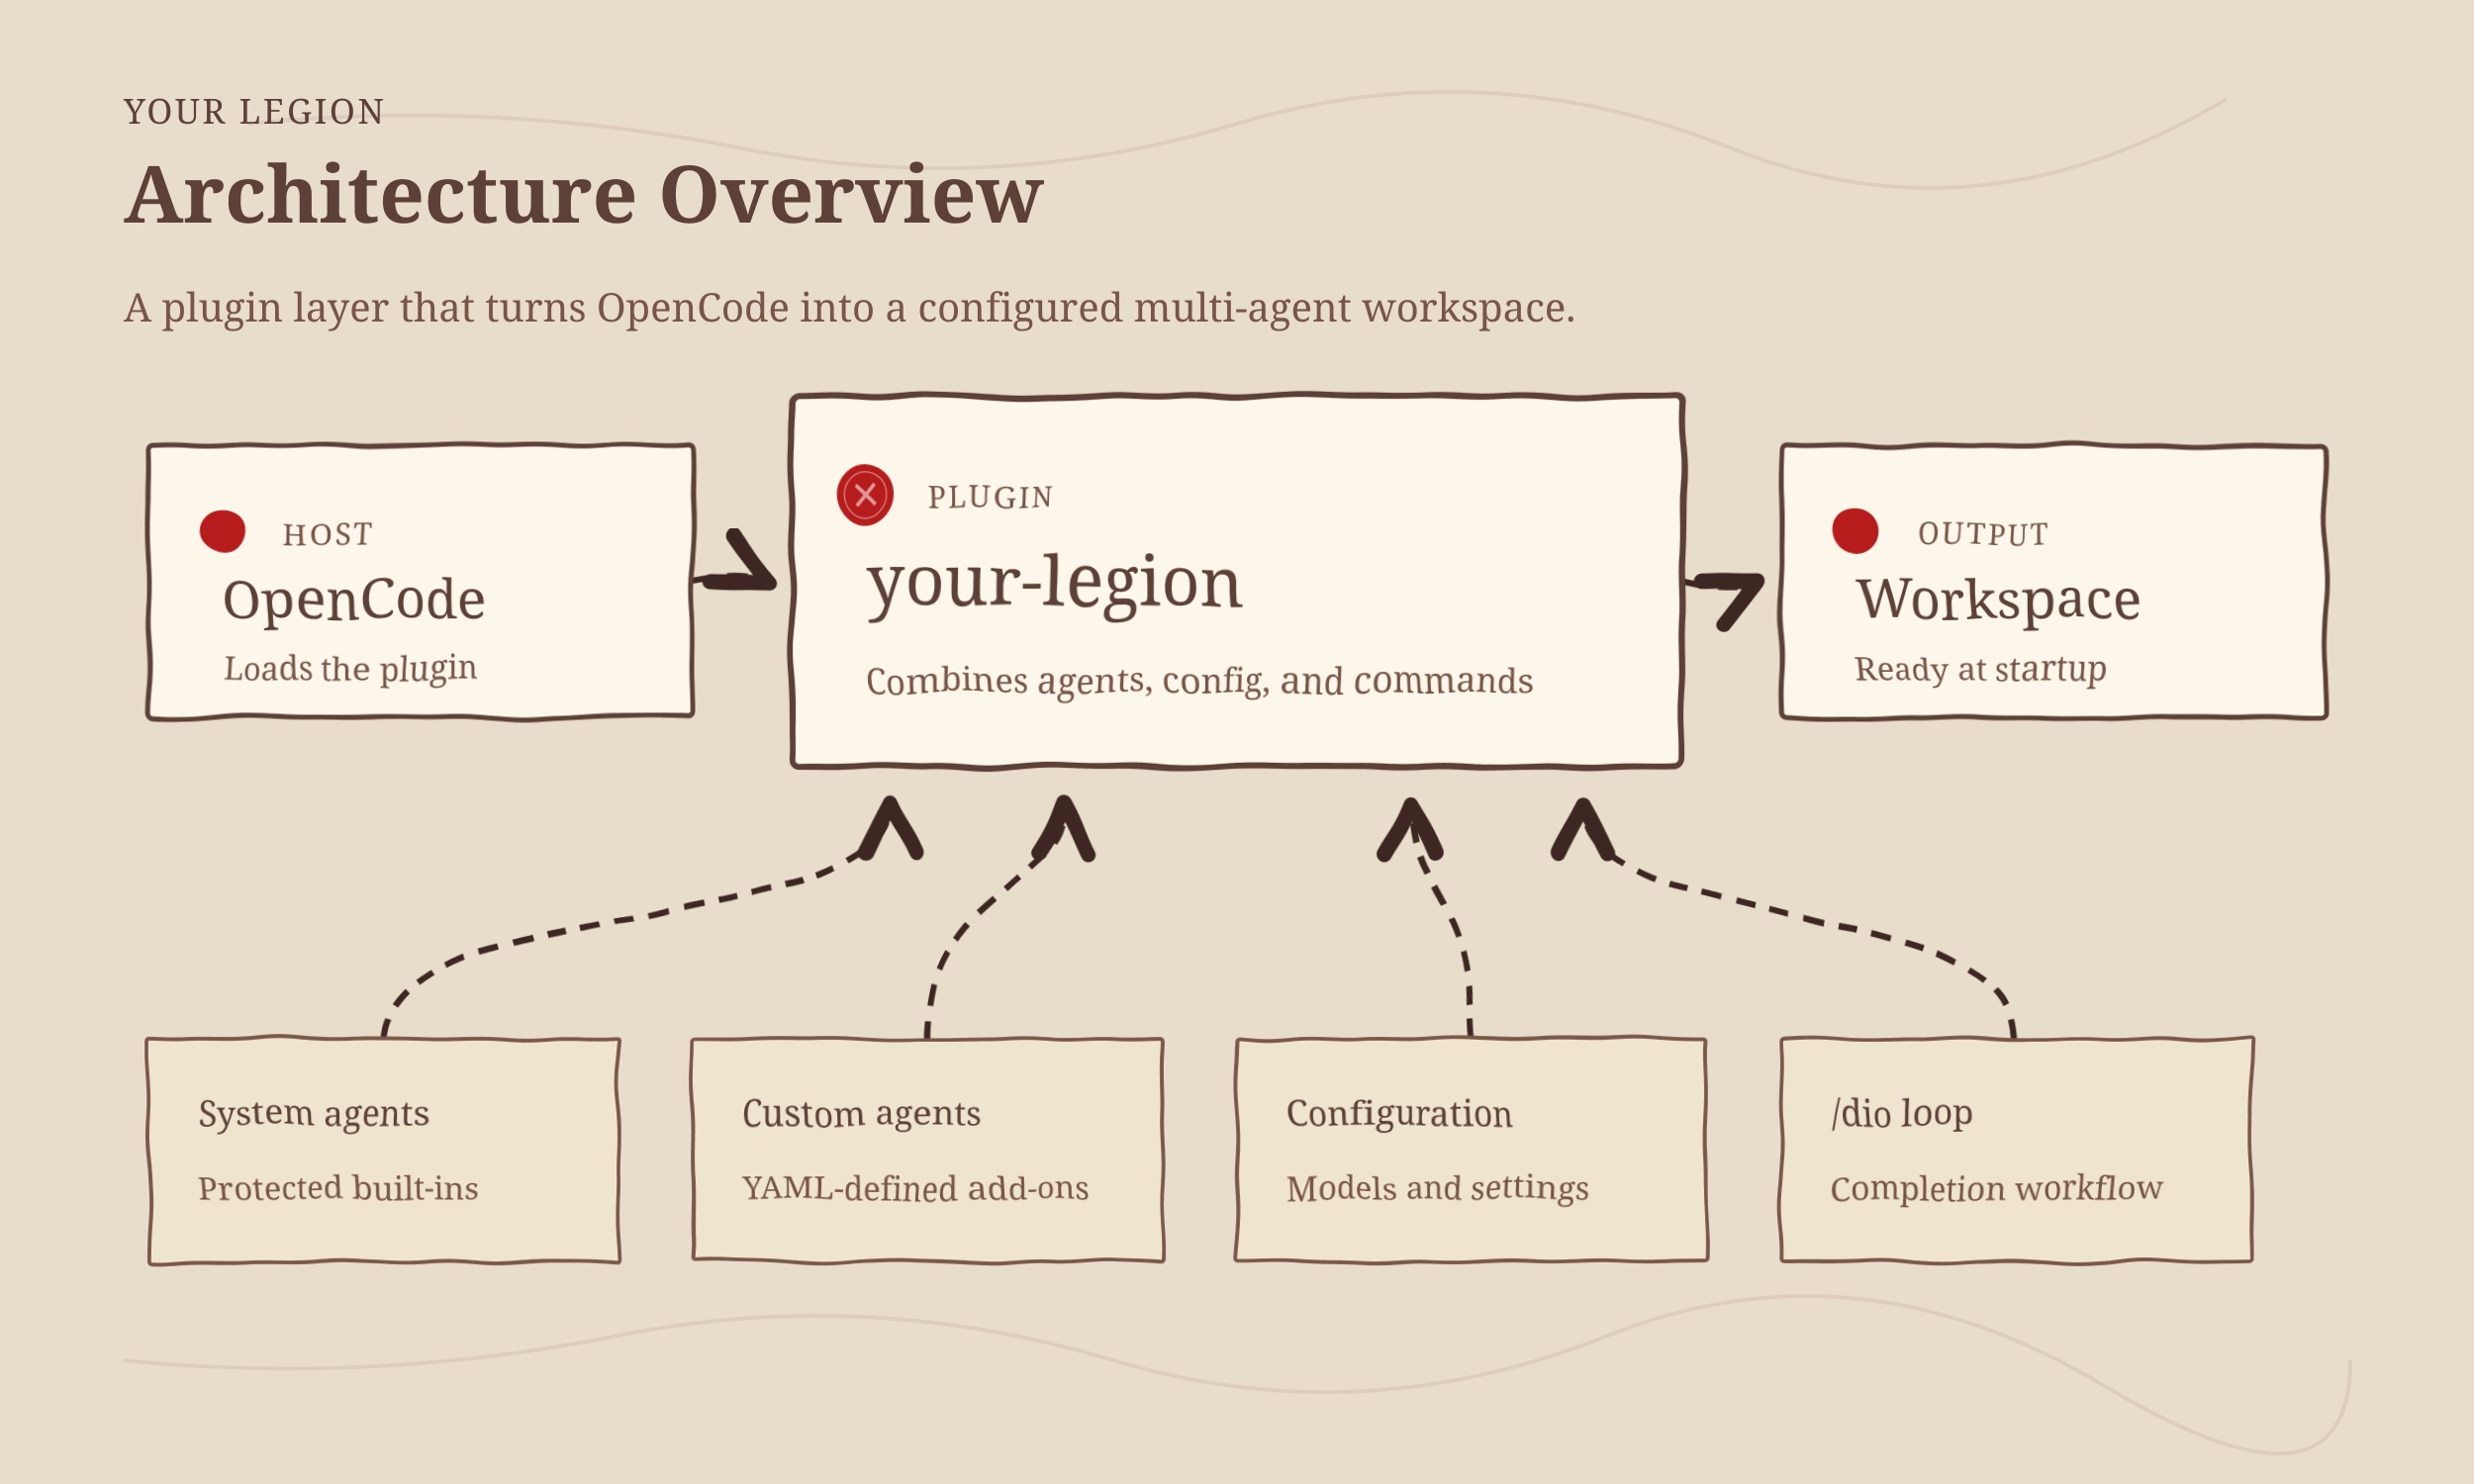
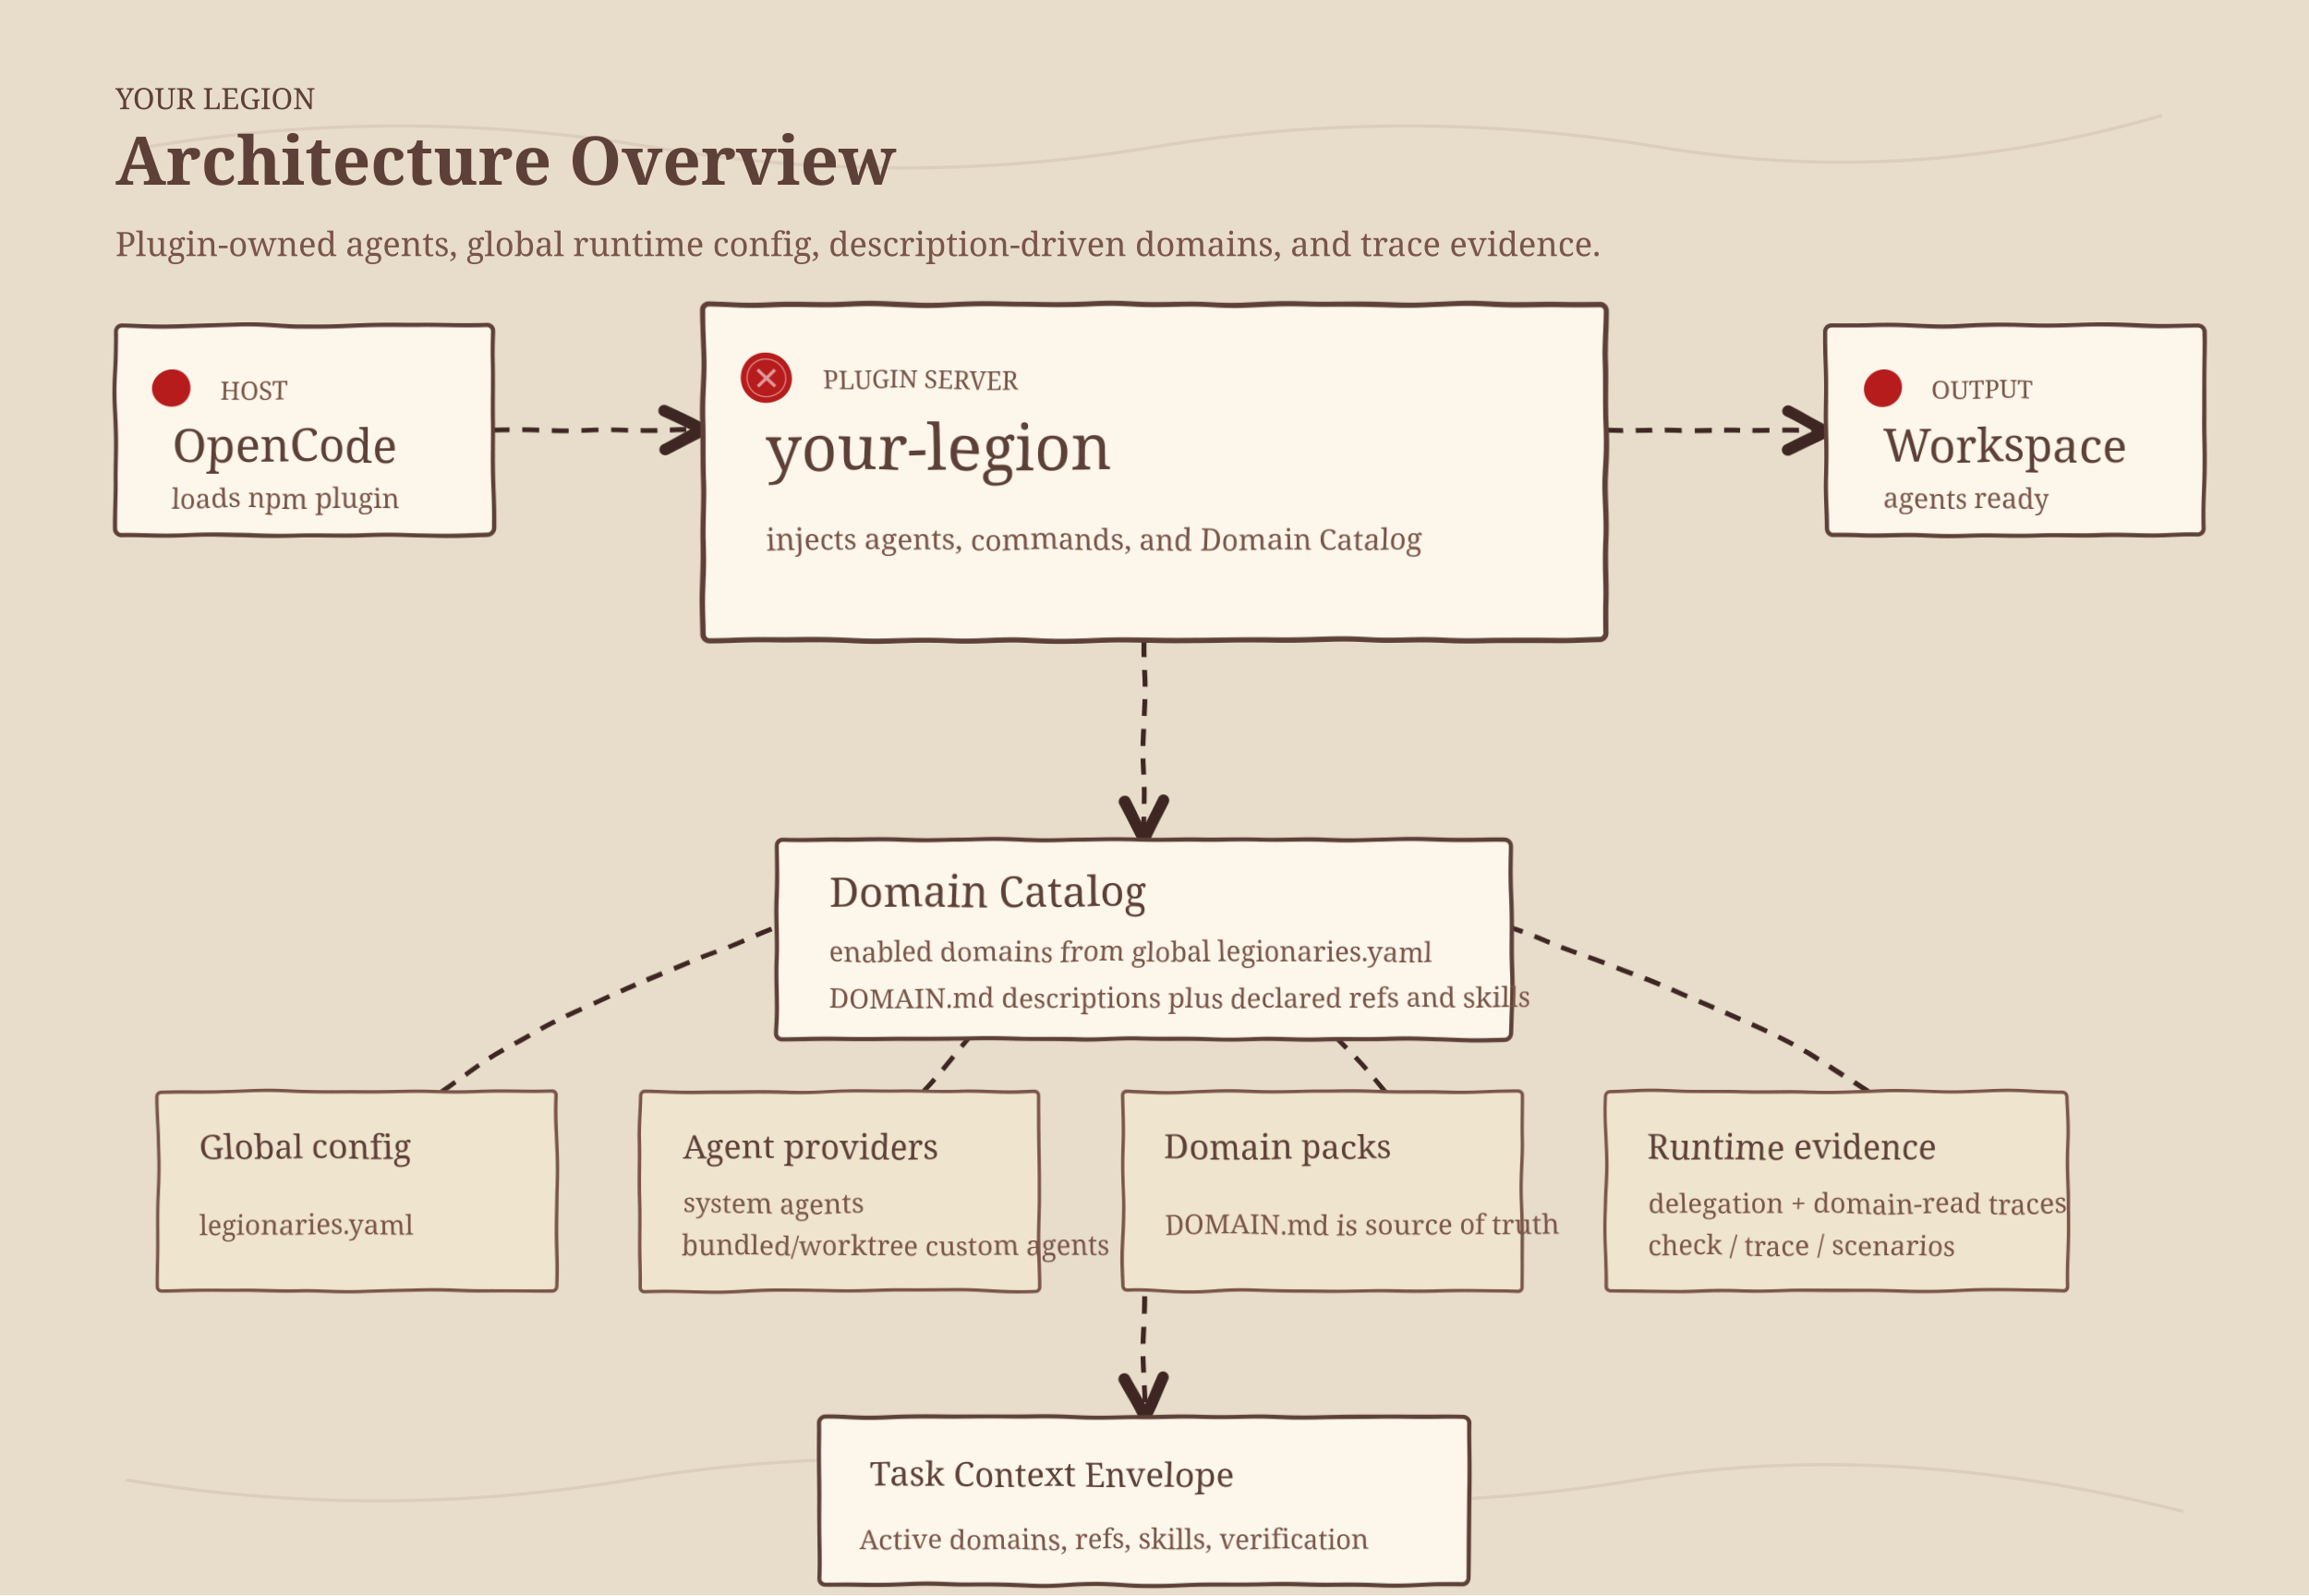
- <svg xmlns="http://www.w3.org/2000/svg" viewBox="0 0 1000 600" preserveAspectRatio="xMidYMid meet">
-   <rect width="1000" height="600" fill="#e8dcca" />
-   <path d="M 100 50 Q 200 40 300 60 T 500 50 T 700 60 T 900 40" fill="none" stroke="#d4c3b3" stroke-width="1.5" opacity="0.6" />
-   <path d="M 50 550 Q 150 560 250 540 T 450 550 T 650 540 T 850 560 T 950 550" fill="none" stroke="#d4c3b3" stroke-width="1.5" opacity="0.6" />
+ <svg xmlns="http://www.w3.org/2000/svg" viewBox="0 0 1100 760" preserveAspectRatio="xMidYMid meet" role="img" aria-labelledby="title desc">
+   <rect width="1100" height="760" fill="#e8dcca" />
+   <path d="M 70 70 Q 190 50 310 70 T 550 70 T 790 70 T 1030 55" fill="none" stroke="#d4c3b3" stroke-width="1.5" opacity="0.6" />
+   <path d="M 60 705 Q 180 725 300 705 T 540 705 T 780 705 T 1040 720" fill="none" stroke="#d4c3b3" stroke-width="1.5" opacity="0.6" />
  <defs>
    <filter id="rough-paper">
-       <feTurbulence type="fractalNoise" baseFrequency="0.04" result="noise" />
-       <feDisplacementMap in="SourceGraphic" in2="noise" scale="4" xChannelSelector="R" yChannelSelector="G" />
+       <feTurbulence type="fractalNoise" baseFrequency="0.035" result="noise" />
+       <feDisplacementMap in="SourceGraphic" in2="noise" scale="2.5" xChannelSelector="R" yChannelSelector="G" />
    </filter>
    <marker id="ink-arrow" markerWidth="12" markerHeight="12" refX="10" refY="6" orient="auto">
-       <path d="M 2 2 L 10 6 L 2 10" fill="none" stroke="#3e2723" stroke-width="2.5" stroke-linecap="round" stroke-linejoin="round" />
+       <path d="M 2 2 L 10 6 L 2 10" fill="none" stroke="#3e2723" stroke-width="2.4" stroke-linecap="round" stroke-linejoin="round" />
    </marker>
  </defs>
-   <text x="50" y="50" font-family="'Cinzel', serif" font-size="14px" fill="#5d4037" letter-spacing="1px">YOUR LEGION</text>
-   <text x="50" y="90" font-family="'Cinzel', serif" font-size="32px" font-weight="bold" fill="#5d4037">Architecture Overview</text>
-   <text x="50" y="130" font-family="'Noto Serif TC', serif" font-size="16px" fill="#795548">A plugin layer that turns OpenCode into a configured multi-agent workspace.</text>
-   <g stroke="#3e2723" stroke-width="2.5" fill="none" stroke-dasharray="8,6" marker-end="url(#ink-arrow)" filter="url(#rough-paper)">
-     <path d="M 280 235 Q 300 230 310 235" />
-     <path d="M 680 235 Q 700 240 710 235" />
-     <path d="M 155 420 C 155 360 360 380 360 325" />
-     <path d="M 375 420 C 375 360 430 360 430 325" />
-     <path d="M 595 420 C 595 360 570 360 570 325" />
-     <path d="M 815 420 C 815 360 640 380 640 325" />
+   <text x="55" y="52" font-family="serif" font-size="14" fill="#5d4037">YOUR LEGION</text>
+   <text x="55" y="88" font-family="serif" font-size="32" font-weight="bold" fill="#5d4037">Architecture Overview</text>
+   <text x="55" y="122" font-family="serif" font-size="16" fill="#795548">Plugin-owned agents, global runtime config, description-driven domains, and trace evidence.</text>
+   <g stroke="#3e2723" stroke-width="2.3" fill="none" stroke-dasharray="8,6" marker-end="url(#ink-arrow)" filter="url(#rough-paper)">
+     <path d="M 235 205 C 275 205 295 205 335 205" />
+     <path d="M 765 205 C 805 205 830 205 870 205" />
+     <path d="M 545 305 C 545 340 545 365 545 400" />
+     <path d="M 210 520 C 275 470 385 440 465 405" />
+     <path d="M 440 520 C 475 480 505 445 525 405" />
+     <path d="M 660 520 C 625 480 585 445 565 405" />
+     <path d="M 890 520 C 820 470 700 440 625 405" />
+     <path d="M 545 590 C 545 625 545 650 545 675" />
  </g>
  <g filter="url(#rough-paper)">
-     <rect x="320" y="160" width="360" height="150" fill="#fcf6eb" stroke="#5d4037" stroke-width="2.5" rx="3" />
-     <circle cx="350" cy="200" r="12" fill="#b71c1c" />
-     <circle cx="350" cy="200" r="9" fill="none" stroke="#ffebee" stroke-width="0.5" opacity="0.5" />
-     <path d="M 346 196 L 354 204 M 354 196 L 346 204" stroke="#ffebee" stroke-width="1.5" opacity="0.6" />
-     <text x="375" y="205" font-family="'Cinzel', serif" font-size="12px" fill="#795548" letter-spacing="1px">PLUGIN</text>
-     <text x="350" y="245" font-family="'Cinzel', serif" font-size="28px" fill="#5d4037">your-legion</text>
-     <text x="350" y="280" font-family="'Noto Serif TC', serif" font-size="14px" fill="#795548">Combines agents, config, and commands</text>
-     <rect x="60" y="180" width="220" height="110" fill="#fcf6eb" stroke="#5d4037" stroke-width="2" rx="2" />
-     <circle cx="90" cy="215" r="9" fill="#b71c1c" />
-     <text x="115" y="220" font-family="'Cinzel', serif" font-size="12px" fill="#795548" letter-spacing="1px">HOST</text>
-     <text x="90" y="250" font-family="'Cinzel', serif" font-size="22px" fill="#5d4037">OpenCode</text>
-     <text x="90" y="275" font-family="'Noto Serif TC', serif" font-size="13px" fill="#795548">Loads the plugin</text>
-     <rect x="720" y="180" width="220" height="110" fill="#fcf6eb" stroke="#5d4037" stroke-width="2" rx="2" />
-     <circle cx="750" cy="215" r="9" fill="#b71c1c" />
-     <text x="775" y="220" font-family="'Cinzel', serif" font-size="12px" fill="#795548" letter-spacing="1px">OUTPUT</text>
-     <text x="750" y="250" font-family="'Cinzel', serif" font-size="22px" fill="#5d4037">Workspace</text>
-     <text x="750" y="275" font-family="'Noto Serif TC', serif" font-size="13px" fill="#795548">Ready at startup</text>
-     <rect x="60" y="420" width="190" height="90" fill="#efe4ce" stroke="#795548" stroke-width="1.5" rx="1" />
-     <text x="80" y="455" font-family="'Noto Serif TC', serif" font-size="14px" fill="#5d4037">System agents</text>
-     <text x="80" y="485" font-family="'Noto Serif TC', serif" font-size="13px" fill="#795548">Protected built-ins</text>
-     <rect x="280" y="420" width="190" height="90" fill="#efe4ce" stroke="#795548" stroke-width="1.5" rx="1" />
-     <text x="300" y="455" font-family="'Noto Serif TC', serif" font-size="14px" fill="#5d4037">Custom agents</text>
-     <text x="300" y="485" font-family="'Noto Serif TC', serif" font-size="13px" fill="#795548">YAML-defined add-ons</text>
-     <rect x="500" y="420" width="190" height="90" fill="#efe4ce" stroke="#795548" stroke-width="1.5" rx="1" />
-     <text x="520" y="455" font-family="'Noto Serif TC', serif" font-size="14px" fill="#5d4037">Configuration</text>
-     <text x="520" y="485" font-family="'Noto Serif TC', serif" font-size="13px" fill="#795548">Models and settings</text>
-     <rect x="720" y="420" width="190" height="90" fill="#efe4ce" stroke="#795548" stroke-width="1.5" rx="1" />
-     <text x="740" y="455" font-family="'Noto Serif TC', serif" font-size="14px" fill="#5d4037">/dio loop</text>
-     <text x="740" y="485" font-family="'Noto Serif TC', serif" font-size="13px" fill="#795548">Completion workflow</text>
+     <rect x="55" y="155" width="180" height="100" fill="#fcf6eb" stroke="#5d4037" stroke-width="2" rx="3" />
+     <circle cx="82" cy="185" r="9" fill="#b71c1c" />
+     <text x="105" y="190" font-family="serif" font-size="12" fill="#795548">HOST</text>
+     <text x="82" y="220" font-family="serif" font-size="22" fill="#5d4037">OpenCode</text>
+     <text x="82" y="242" font-family="serif" font-size="13" fill="#795548">loads npm plugin</text>
+     <rect x="335" y="145" width="430" height="160" fill="#fcf6eb" stroke="#5d4037" stroke-width="2.5" rx="3" />
+     <circle cx="365" cy="180" r="12" fill="#b71c1c" />
+     <circle cx="365" cy="180" r="9" fill="none" stroke="#ffebee" stroke-width="0.6" opacity="0.5" />
+     <path d="M 361 176 L 369 184 M 369 176 L 361 184" stroke="#ffebee" stroke-width="1.5" opacity="0.6" />
+     <text x="392" y="185" font-family="serif" font-size="12" fill="#795548">PLUGIN SERVER</text>
+     <text x="365" y="224" font-family="serif" font-size="30" fill="#5d4037">your-legion</text>
+     <text x="365" y="262" font-family="serif" font-size="14" fill="#795548">injects agents, commands, and Domain Catalog</text>
+     <rect x="870" y="155" width="180" height="100" fill="#fcf6eb" stroke="#5d4037" stroke-width="2" rx="3" />
+     <circle cx="897" cy="185" r="9" fill="#b71c1c" />
+     <text x="920" y="190" font-family="serif" font-size="12" fill="#795548">OUTPUT</text>
+     <text x="897" y="220" font-family="serif" font-size="22" fill="#5d4037">Workspace</text>
+     <text x="897" y="242" font-family="serif" font-size="13" fill="#795548">agents ready</text>
+     <rect x="370" y="400" width="350" height="95" fill="#fcf6eb" stroke="#5d4037" stroke-width="2" rx="3" />
+     <text x="395" y="432" font-family="serif" font-size="20" fill="#5d4037">Domain Catalog</text>
+     <text x="395" y="458" font-family="serif" font-size="13" fill="#795548">enabled domains from global legionaries.yaml</text>
+     <text x="395" y="480" font-family="serif" font-size="13" fill="#795548">DOMAIN.md descriptions plus declared refs and skills</text>
+     <rect x="75" y="520" width="190" height="95" fill="#efe4ce" stroke="#795548" stroke-width="1.6" rx="2" />
+     <text x="95" y="552" font-family="serif" font-size="16" fill="#5d4037">Global config</text>
+     <text x="95" y="588" font-family="serif" font-size="13" fill="#795548">legionaries.yaml</text>
+     <rect x="305" y="520" width="190" height="95" fill="#efe4ce" stroke="#795548" stroke-width="1.6" rx="2" />
+     <text x="325" y="552" font-family="serif" font-size="16" fill="#5d4037">Agent providers</text>
+     <text x="325" y="578" font-family="serif" font-size="13" fill="#795548">system agents</text>
+     <text x="325" y="598" font-family="serif" font-size="13" fill="#795548">bundled/worktree custom agents</text>
+     <rect x="535" y="520" width="190" height="95" fill="#efe4ce" stroke="#795548" stroke-width="1.6" rx="2" />
+     <text x="555" y="552" font-family="serif" font-size="16" fill="#5d4037">Domain packs</text>
+     <text x="555" y="588" font-family="serif" font-size="13" fill="#795548">DOMAIN.md is source of truth</text>
+     <rect x="765" y="520" width="220" height="95" fill="#efe4ce" stroke="#795548" stroke-width="1.6" rx="2" />
+     <text x="785" y="552" font-family="serif" font-size="16" fill="#5d4037">Runtime evidence</text>
+     <text x="785" y="578" font-family="serif" font-size="13" fill="#795548">delegation + domain-read traces</text>
+     <text x="785" y="598" font-family="serif" font-size="13" fill="#795548">check / trace / scenarios</text>
+     <rect x="390" y="675" width="310" height="80" fill="#fcf6eb" stroke="#5d4037" stroke-width="2" rx="3" />
+     <text x="415" y="708" font-family="serif" font-size="16" fill="#5d4037">Task Context Envelope</text>
+     <text x="410" y="738" font-family="serif" font-size="13" fill="#795548">Active domains, refs, skills, verification</text>
  </g>
</svg>
